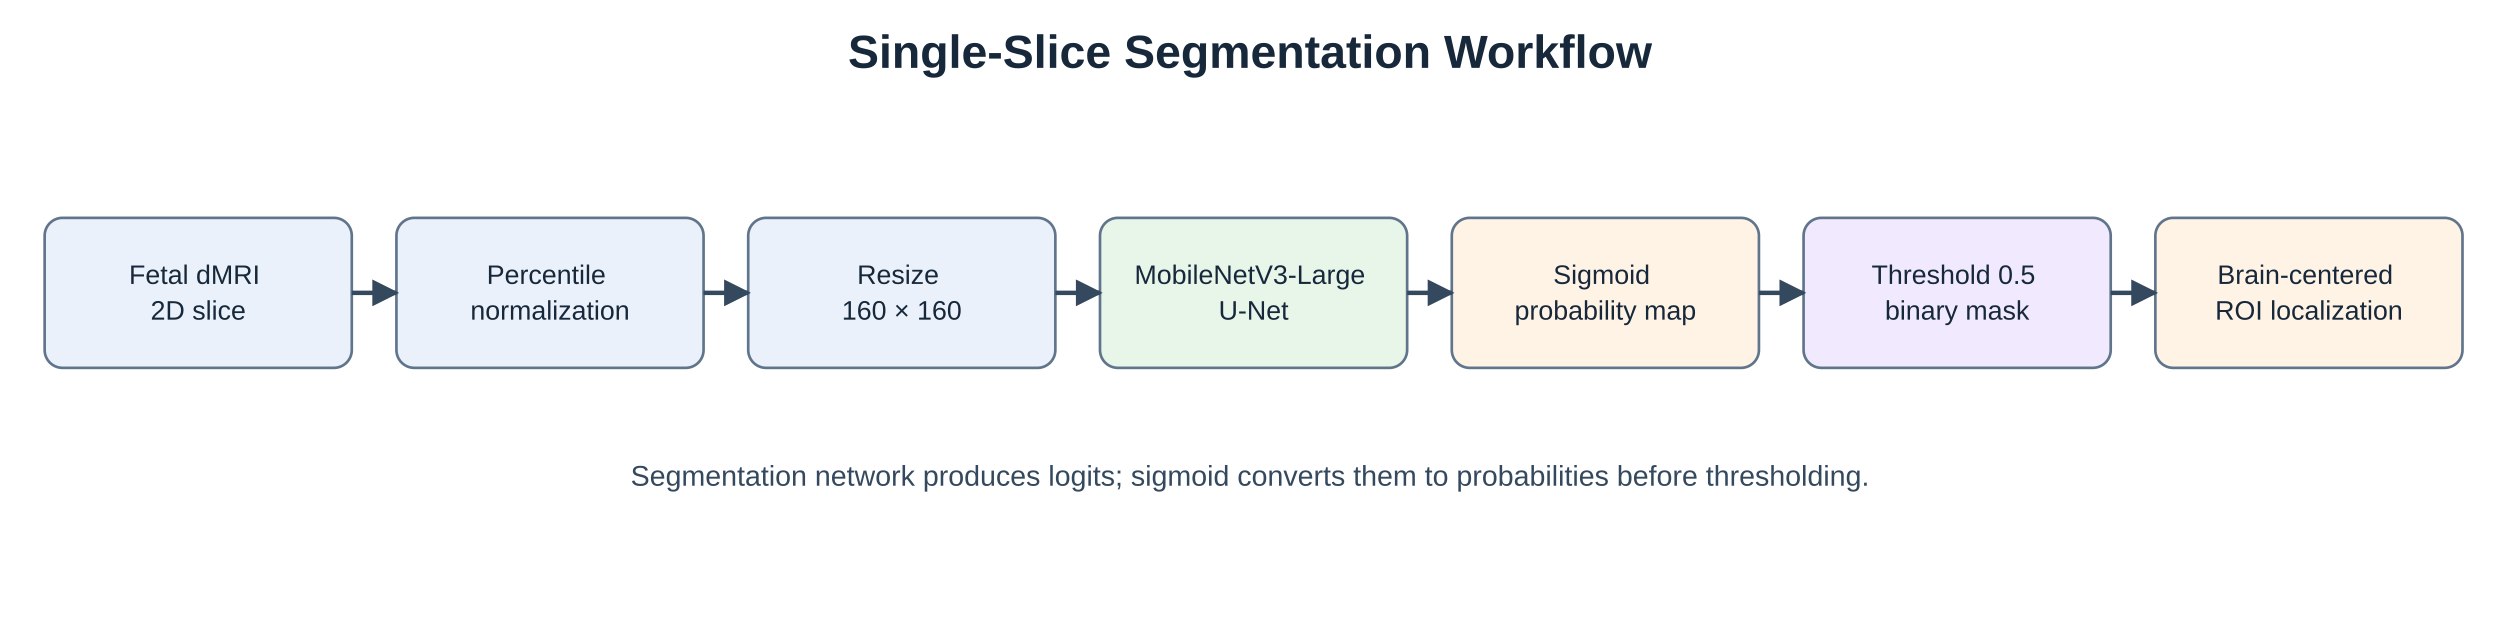
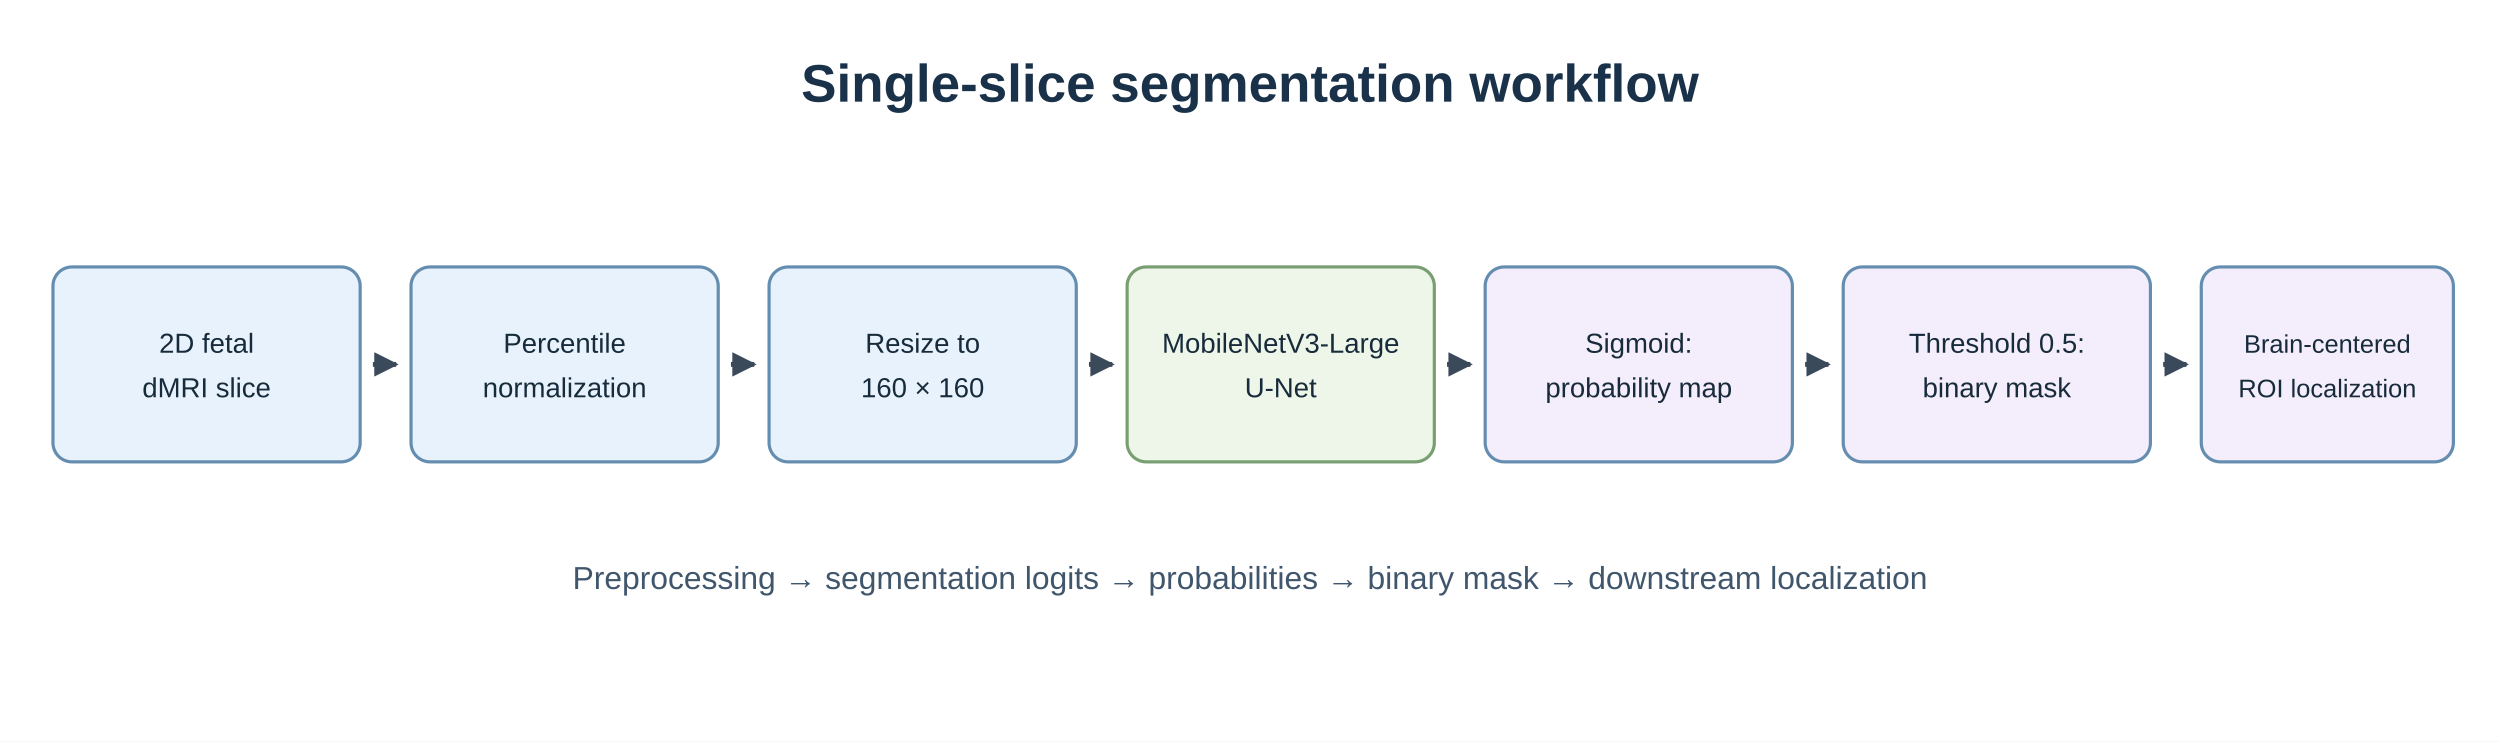
- <svg xmlns="http://www.w3.org/2000/svg" width="1400" height="350" viewBox="0 0 1400 350">
-   <rect width="1400" height="350" fill="white" />
+ <svg xmlns="http://www.w3.org/2000/svg" width="1180" height="350" viewBox="0 0 1180 350">
+   <rect width="1180" height="350" fill="#fff" />
  <defs>
-     <marker id="arrow" viewBox="0 0 10 10" refX="9" refY="5" markerWidth="6" markerHeight="6" orient="auto-start-reverse">
-       <path d="M0 0 L10 5 L0 10 Z" fill="#34485e" />
+     <marker id="head" viewBox="0 0 10 10" refX="9" refY="5" markerWidth="5" markerHeight="5" orient="auto-start-reverse">
+       <path d="M0 0 L10 5 L0 10 Z" fill="#3b4a5b" />
    </marker>
  </defs>
-   <text x="700" y="38" font-size="26" font-family="Arial" font-weight="bold" fill="#17283b" text-anchor="middle">Single-Slice Segmentation Workflow</text>
-   <rect x="25" y="122" width="172" height="84" rx="10" fill="#eaf1fa" stroke="#60758b" stroke-width="1.5" />
-   <text x="111" y="159" text-anchor="middle" fill="#17283b" font-size="15" font-family="Arial">
-     <tspan x="111" dy="0">Fetal dMRI</tspan>
-     <tspan x="111" dy="20">2D slice</tspan>
-   </text>
-   <rect x="222" y="122" width="172" height="84" rx="10" fill="#eaf1fa" stroke="#60758b" stroke-width="1.5" />
-   <text x="308" y="159" text-anchor="middle" fill="#17283b" font-size="15" font-family="Arial">
-     <tspan x="308" dy="0">Percentile</tspan>
-     <tspan x="308" dy="20">normalization</tspan>
-   </text>
-   <path d="M197,164 L222,164" fill="none" stroke="#34485e" stroke-width="2.5" marker-end="url(#arrow)" />
-   <rect x="419" y="122" width="172" height="84" rx="10" fill="#eaf1fa" stroke="#60758b" stroke-width="1.5" />
-   <text x="505" y="159" text-anchor="middle" fill="#17283b" font-size="15" font-family="Arial">
-     <tspan x="505" dy="0">Resize</tspan>
-     <tspan x="505" dy="20">160 × 160</tspan>
-   </text>
-   <path d="M394,164 L419,164" fill="none" stroke="#34485e" stroke-width="2.5" marker-end="url(#arrow)" />
-   <rect x="616" y="122" width="172" height="84" rx="10" fill="#e8f5e9" stroke="#60758b" stroke-width="1.5" />
-   <text x="702" y="159" text-anchor="middle" fill="#17283b" font-size="15" font-family="Arial">
-     <tspan x="702" dy="0">MobileNetV3-Large</tspan>
-     <tspan x="702" dy="20">U-Net</tspan>
-   </text>
-   <path d="M591,164 L616,164" fill="none" stroke="#34485e" stroke-width="2.5" marker-end="url(#arrow)" />
-   <rect x="813" y="122" width="172" height="84" rx="10" fill="#fff3e5" stroke="#60758b" stroke-width="1.5" />
-   <text x="899" y="159" text-anchor="middle" fill="#17283b" font-size="15" font-family="Arial">
-     <tspan x="899" dy="0">Sigmoid</tspan>
-     <tspan x="899" dy="20">probability map</tspan>
-   </text>
-   <path d="M788,164 L813,164" fill="none" stroke="#34485e" stroke-width="2.5" marker-end="url(#arrow)" />
-   <rect x="1010" y="122" width="172" height="84" rx="10" fill="#f1e9fd" stroke="#60758b" stroke-width="1.5" />
-   <text x="1096" y="159" text-anchor="middle" fill="#17283b" font-size="15" font-family="Arial">
-     <tspan x="1096" dy="0">Threshold 0.5</tspan>
-     <tspan x="1096" dy="20">binary mask</tspan>
-   </text>
-   <path d="M985,164 L1010,164" fill="none" stroke="#34485e" stroke-width="2.5" marker-end="url(#arrow)" />
-   <rect x="1207" y="122" width="172" height="84" rx="10" fill="#fff3e5" stroke="#60758b" stroke-width="1.5" />
-   <text x="1293" y="159" text-anchor="middle" fill="#17283b" font-size="15" font-family="Arial">
-     <tspan x="1293" dy="0">Brain-centered</tspan>
-     <tspan x="1293" dy="20">ROI localization</tspan>
-   </text>
-   <path d="M1182,164 L1207,164" fill="none" stroke="#34485e" stroke-width="2.5" marker-end="url(#arrow)" />
-   <text x="700" y="272" font-size="16" font-family="Arial" text-anchor="middle" fill="#34485e">Segmentation network produces logits; sigmoid converts them to probabilities before thresholding.</text>
+   <text x="590" y="48" font-family="Arial,sans-serif" font-size="25" font-weight="700" fill="#193149" text-anchor="middle">Single-slice segmentation workflow</text>
+   <rect x="25" y="126" width="145" height="92" rx="9" fill="#e7f2fc" stroke="#648db0" stroke-width="1.5" />
+   <text x="97.5" y="166.5" text-anchor="middle" fill="#172b3b" font-family="Arial,sans-serif" font-size="13">2D fetal</text>
+   <text x="97.5" y="187.5" text-anchor="middle" fill="#172b3b" font-family="Arial,sans-serif" font-size="13">dMRI slice</text>
+   <path d="M176 172 H187" fill="none" stroke="#3b4a5b" stroke-width="2.3" marker-end="url(#head)" />
+   <rect x="194" y="126" width="145" height="92" rx="9" fill="#e7f2fc" stroke="#648db0" stroke-width="1.5" />
+   <text x="266.5" y="166.5" text-anchor="middle" fill="#172b3b" font-family="Arial,sans-serif" font-size="13">Percentile</text>
+   <text x="266.5" y="187.5" text-anchor="middle" fill="#172b3b" font-family="Arial,sans-serif" font-size="13">normalization</text>
+   <path d="M345 172 H356" fill="none" stroke="#3b4a5b" stroke-width="2.3" marker-end="url(#head)" />
+   <rect x="363" y="126" width="145" height="92" rx="9" fill="#e7f2fc" stroke="#648db0" stroke-width="1.5" />
+   <text x="435.5" y="166.5" text-anchor="middle" fill="#172b3b" font-family="Arial,sans-serif" font-size="13">Resize to</text>
+   <text x="435.5" y="187.5" text-anchor="middle" fill="#172b3b" font-family="Arial,sans-serif" font-size="13">160 × 160</text>
+   <path d="M514 172 H525" fill="none" stroke="#3b4a5b" stroke-width="2.3" marker-end="url(#head)" />
+   <rect x="532" y="126" width="145" height="92" rx="9" fill="#edf6e9" stroke="#789e72" stroke-width="1.5" />
+   <text x="604.5" y="166.5" text-anchor="middle" fill="#172b3b" font-family="Arial,sans-serif" font-size="13">MobileNetV3-Large</text>
+   <text x="604.5" y="187.5" text-anchor="middle" fill="#172b3b" font-family="Arial,sans-serif" font-size="13">U-Net</text>
+   <path d="M683 172 H694" fill="none" stroke="#3b4a5b" stroke-width="2.3" marker-end="url(#head)" />
+   <rect x="701" y="126" width="145" height="92" rx="9" fill="#f4edfb" stroke="#648db0" stroke-width="1.5" />
+   <text x="773.5" y="166.5" text-anchor="middle" fill="#172b3b" font-family="Arial,sans-serif" font-size="13">Sigmoid:</text>
+   <text x="773.5" y="187.5" text-anchor="middle" fill="#172b3b" font-family="Arial,sans-serif" font-size="13">probability map</text>
+   <path d="M852 172 H863" fill="none" stroke="#3b4a5b" stroke-width="2.3" marker-end="url(#head)" />
+   <rect x="870" y="126" width="145" height="92" rx="9" fill="#f4edfb" stroke="#648db0" stroke-width="1.5" />
+   <text x="942.5" y="166.5" text-anchor="middle" fill="#172b3b" font-family="Arial,sans-serif" font-size="13">Threshold 0.5:</text>
+   <text x="942.5" y="187.5" text-anchor="middle" fill="#172b3b" font-family="Arial,sans-serif" font-size="13">binary mask</text>
+   <path d="M1021 172 H1032" fill="none" stroke="#3b4a5b" stroke-width="2.3" marker-end="url(#head)" />
+   <rect x="1039" y="126" width="119" height="92" rx="9" fill="#f4edfb" stroke="#648db0" stroke-width="1.5" />
+   <text x="1098.5" y="166.5" text-anchor="middle" fill="#172b3b" font-family="Arial,sans-serif" font-size="12">Brain-centered</text>
+   <text x="1098.5" y="187.5" text-anchor="middle" fill="#172b3b" font-family="Arial,sans-serif" font-size="12">ROI localization</text>
+   <text x="590" y="278" font-family="Arial" text-anchor="middle" font-size="15" fill="#40566c">Preprocessing → segmentation logits → probabilities → binary mask → downstream localization</text>
</svg>
